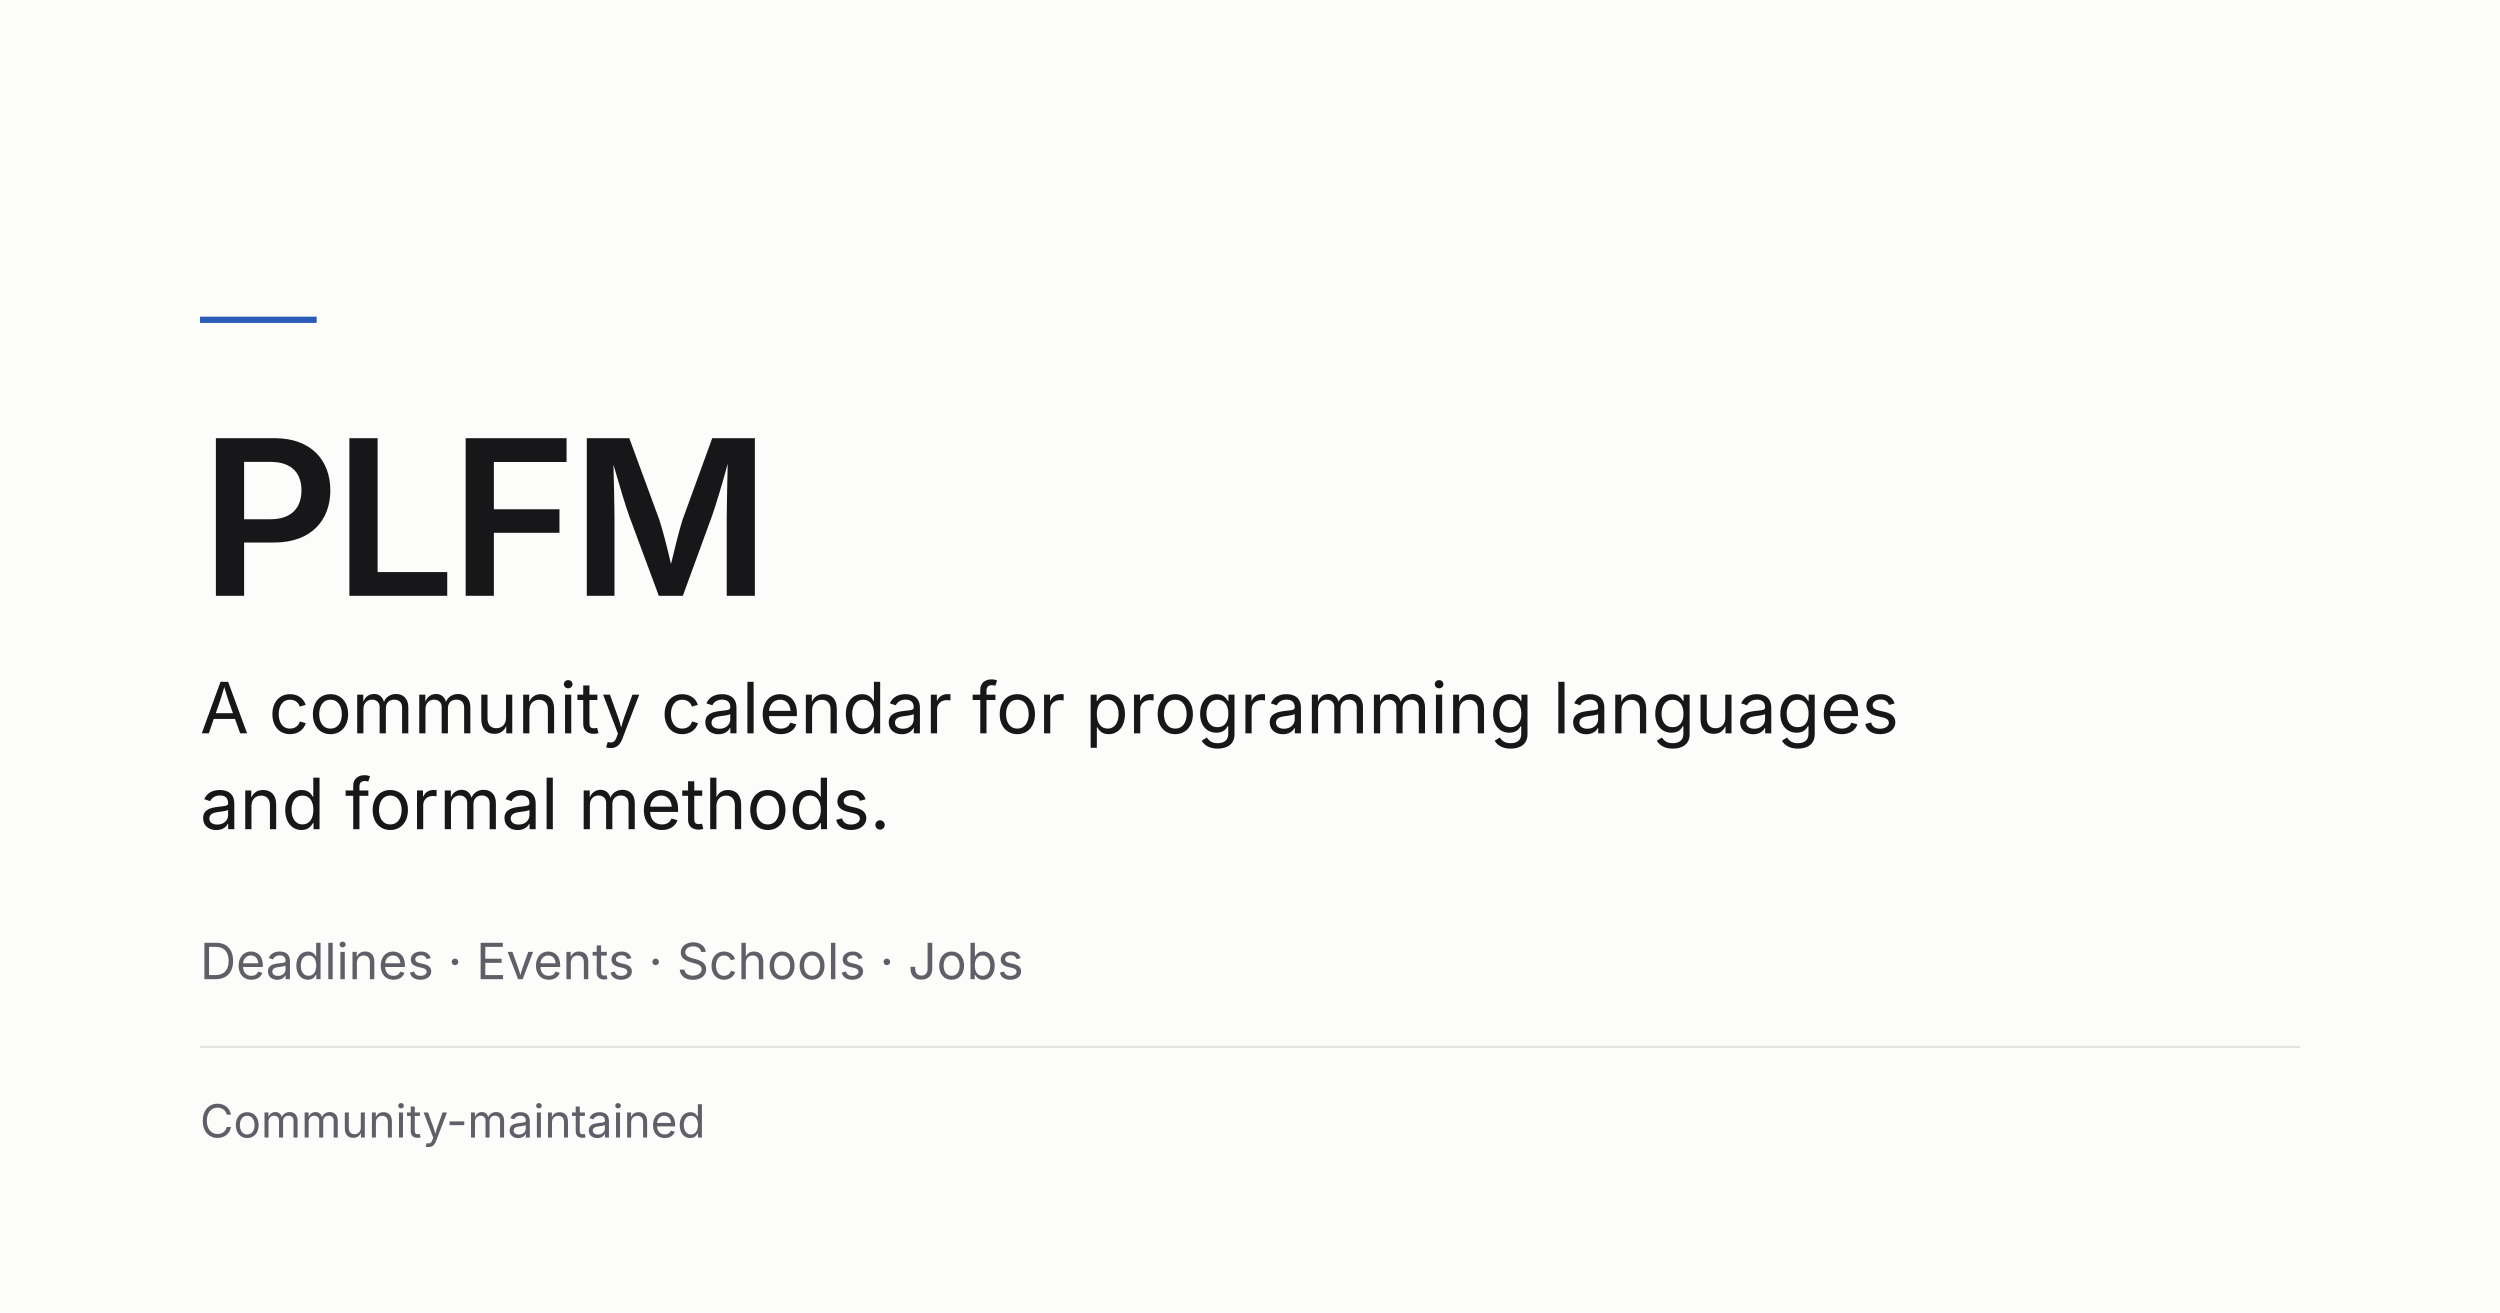
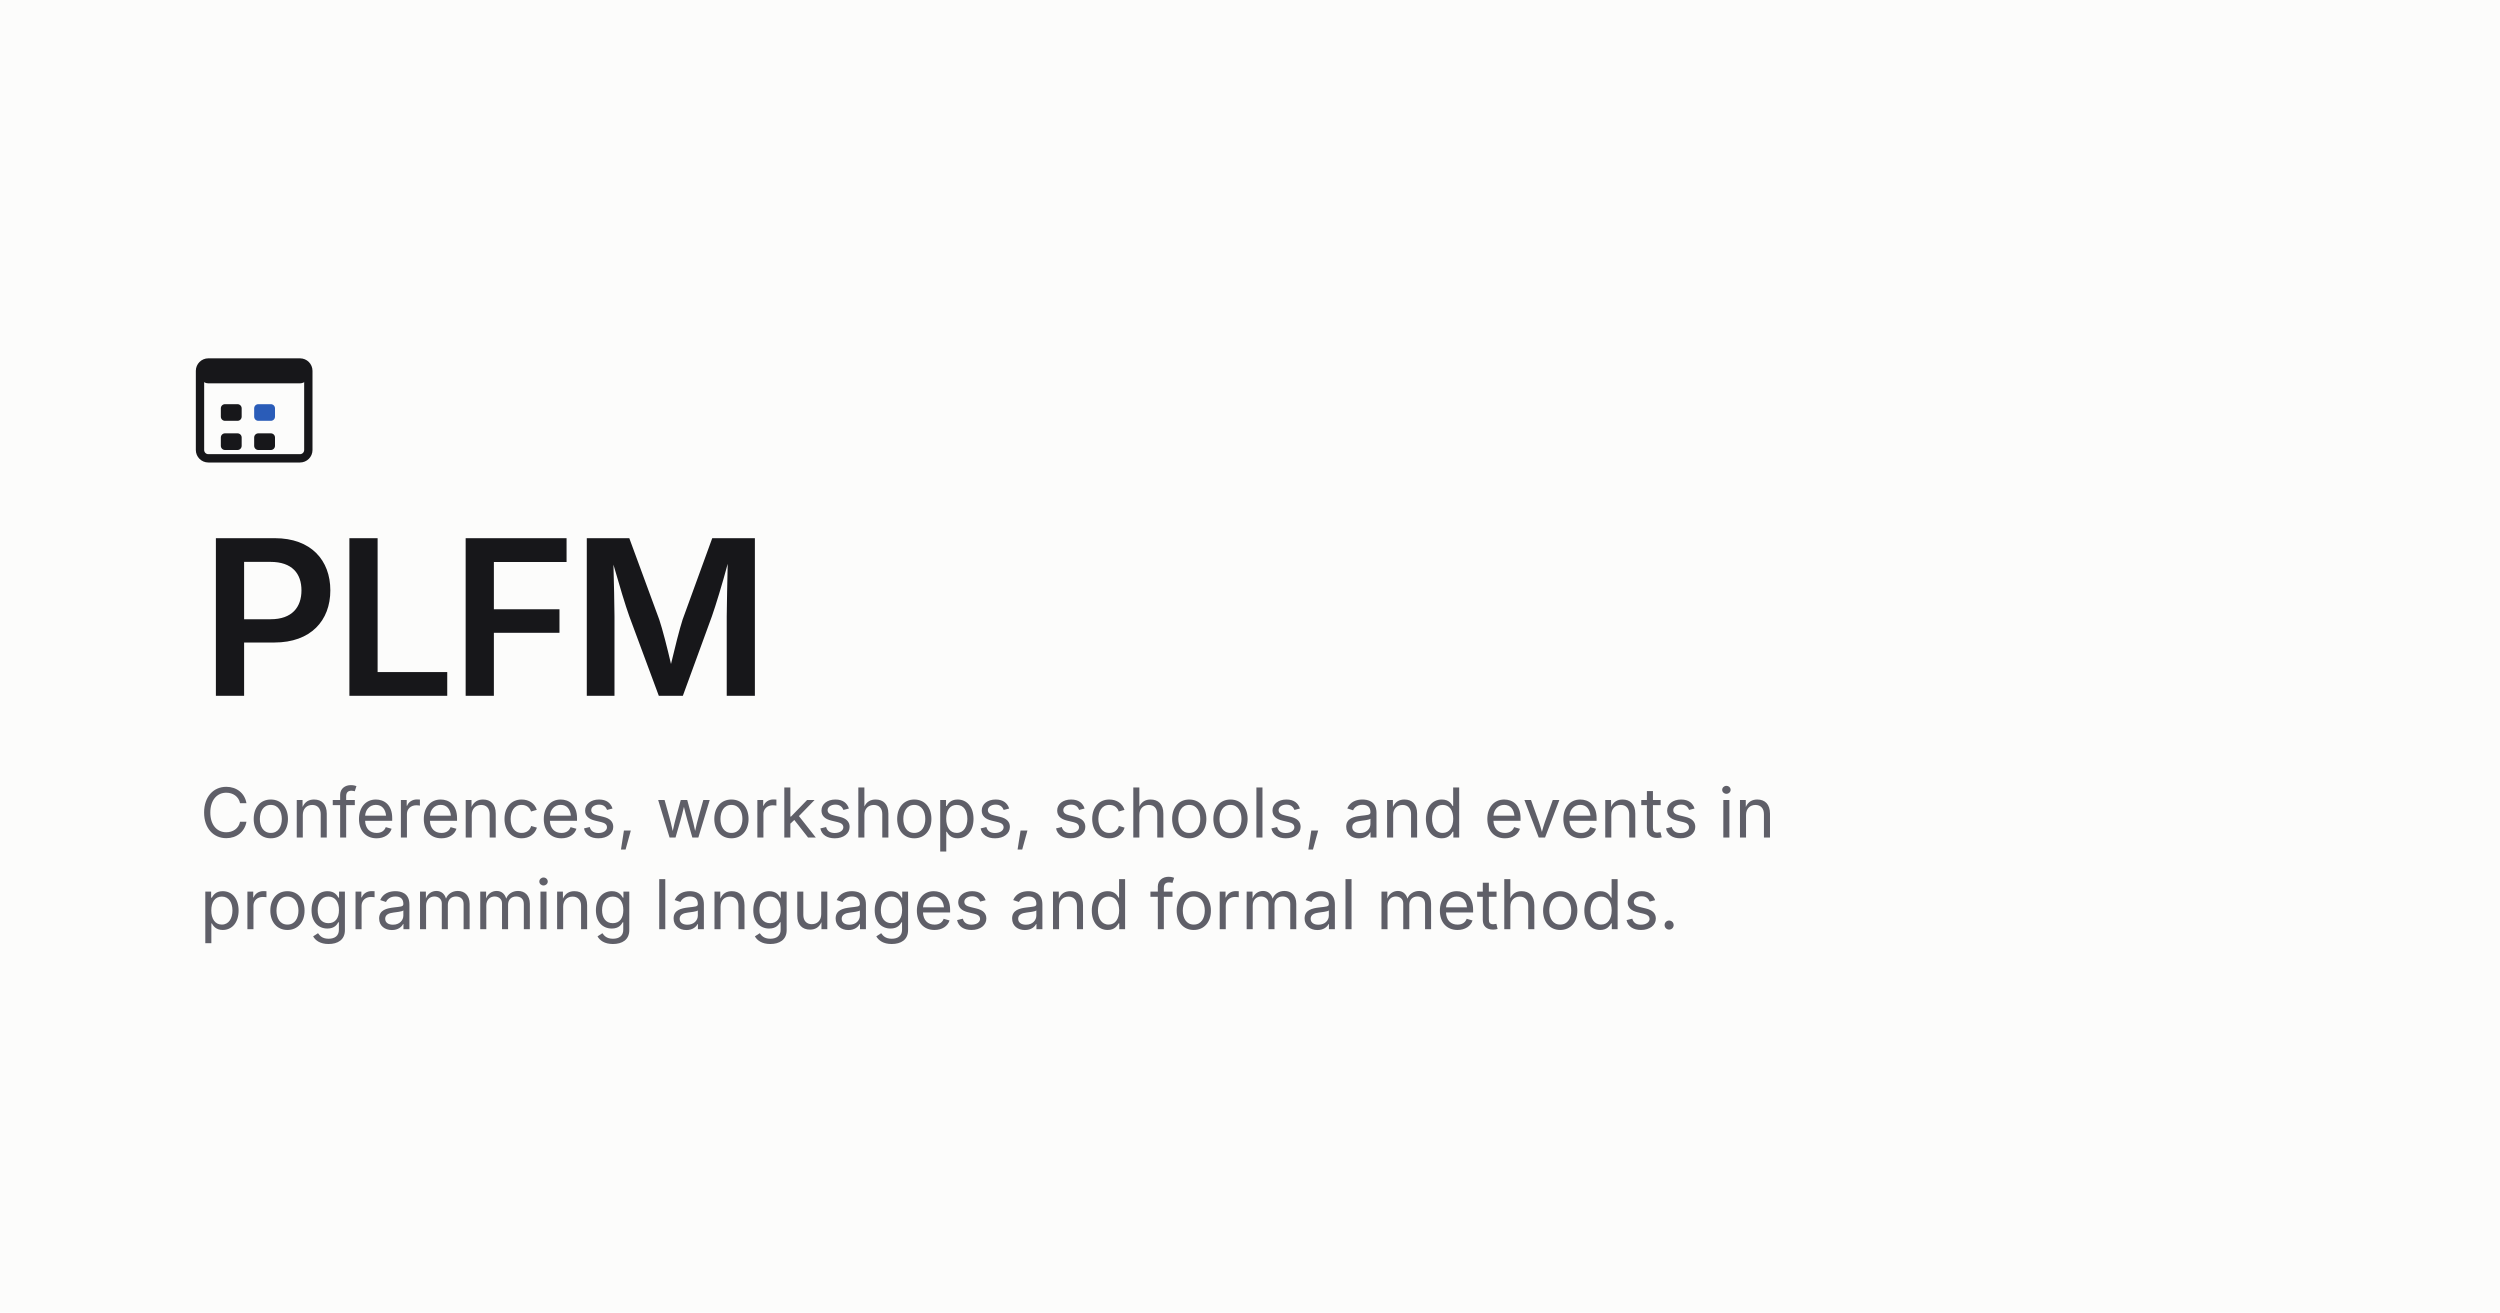
- <svg xmlns="http://www.w3.org/2000/svg" width="1200" height="630" viewBox="0 0 1200 630" role="img" aria-label="PLFM: a community calendar for programming languages and formal methods">
+ <svg xmlns="http://www.w3.org/2000/svg" width="1200" height="630" viewBox="0 0 1200 630" role="img" aria-label="PLFM: a calendar for programming languages and formal methods">
  <rect width="1200" height="630" fill="#fcfcfb" />
-   <g font-family="Inter, system-ui, -apple-system, Segoe UI, sans-serif" fill="#17171a">
-     <text x="96" y="286" font-size="104" font-weight="600" letter-spacing="-3">PLFM</text>
-     <text x="96" y="352" font-size="34" fill="#17171a">A community calendar for programming languages</text>
-     <text x="96" y="398" font-size="34" fill="#17171a">and formal methods.</text>
-     <text x="96" y="470" font-size="24" fill="#5f5f68">Deadlines · Events · Schools · Jobs</text>
+   <g transform="translate(90 162) scale(2)">
+     <rect x="3" y="6" width="26" height="23" rx="2" fill="none" stroke="#17171a" stroke-width="2" />
+     <rect x="3" y="6" width="26" height="5" rx="2" fill="#17171a" />
+     <rect x="8" y="16" width="5" height="4" rx="1" fill="#17171a" />
+     <rect x="16" y="16" width="5" height="4" rx="1" fill="#2a5cb8" />
+     <rect x="8" y="23" width="5" height="4" rx="1" fill="#17171a" />
+     <rect x="16" y="23" width="5" height="4" rx="1" fill="#17171a" />
  </g>
-   <rect x="96" y="502" width="1008" height="1" fill="#e4e3de" />
-   <text x="96" y="546" font-family="Inter, system-ui, -apple-system, Segoe UI, sans-serif" font-size="22" fill="#5f5f68">Community-maintained</text>
-   <rect x="96" y="152" width="56" height="3" fill="#2a5cb8" />
+   <g font-family="Inter, system-ui, -apple-system, Segoe UI, sans-serif">
+     <text x="96" y="334" font-size="104" font-weight="600" letter-spacing="-3" fill="#17171a">PLFM</text>
+     <text x="96" y="402" font-size="33" fill="#5f5f68">Conferences, workshops, schools, and events in</text>
+     <text x="96" y="446" font-size="33" fill="#5f5f68">programming languages and formal methods.</text>
+   </g>
</svg>
